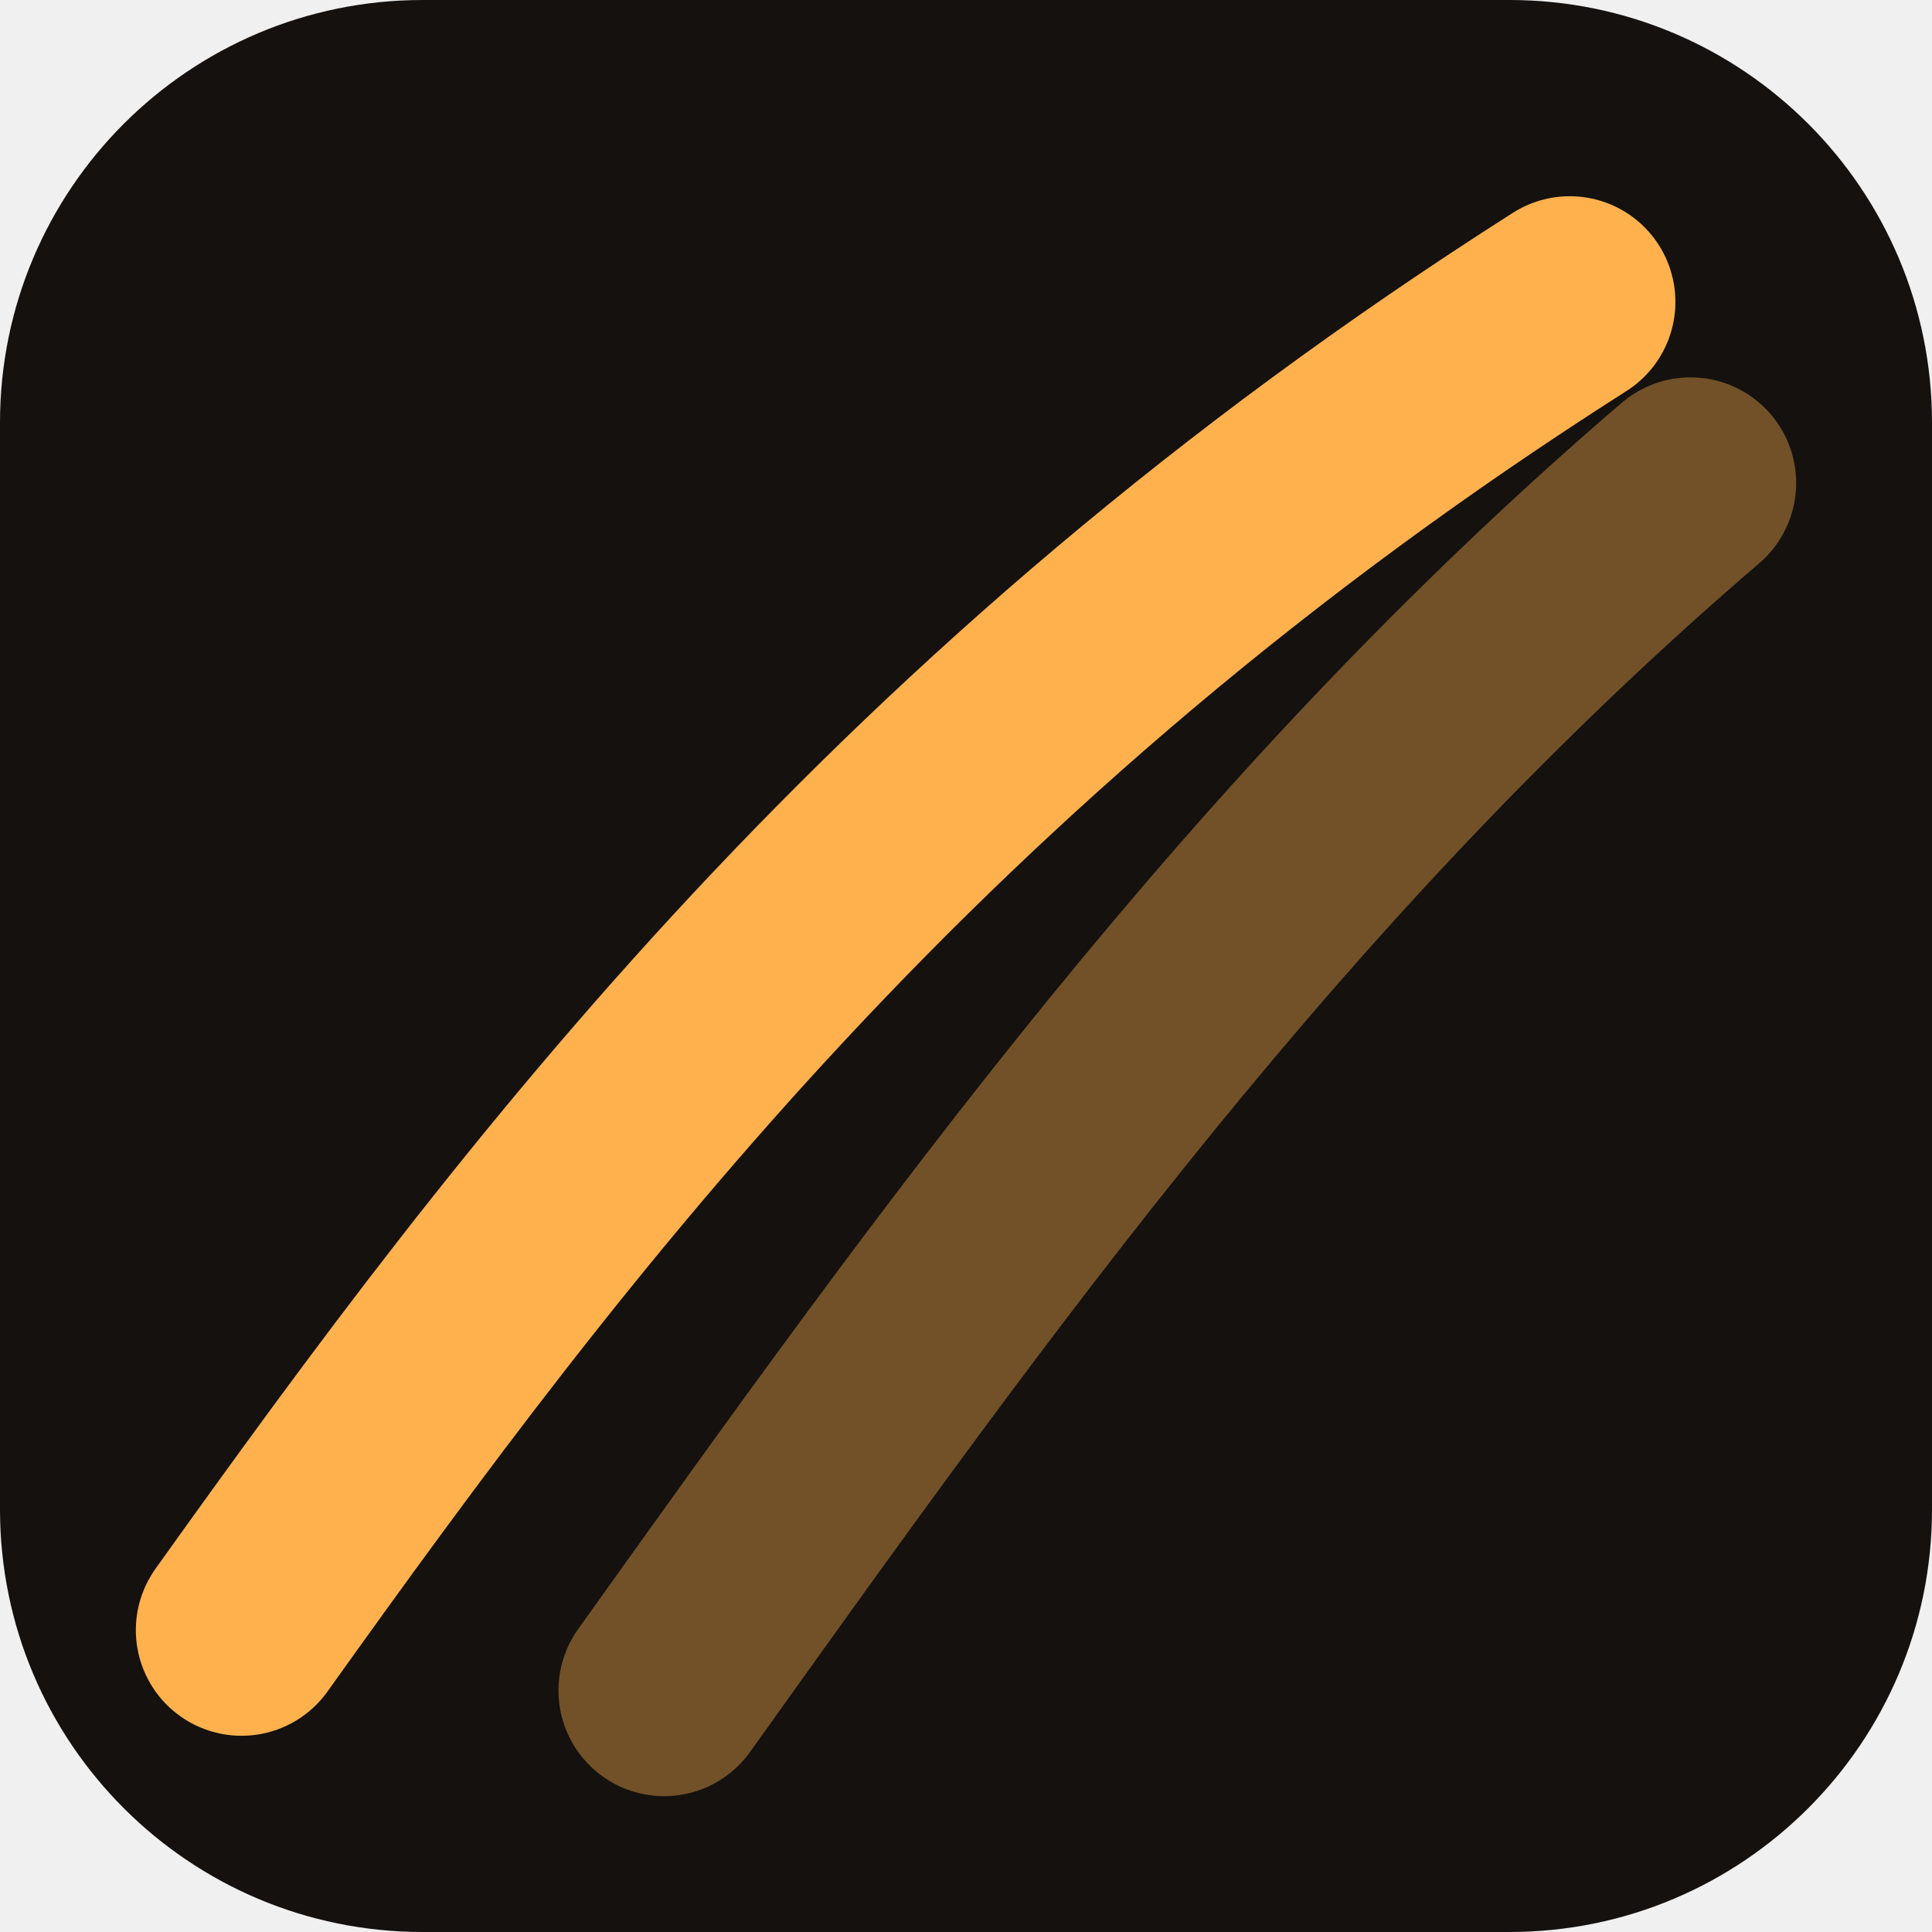
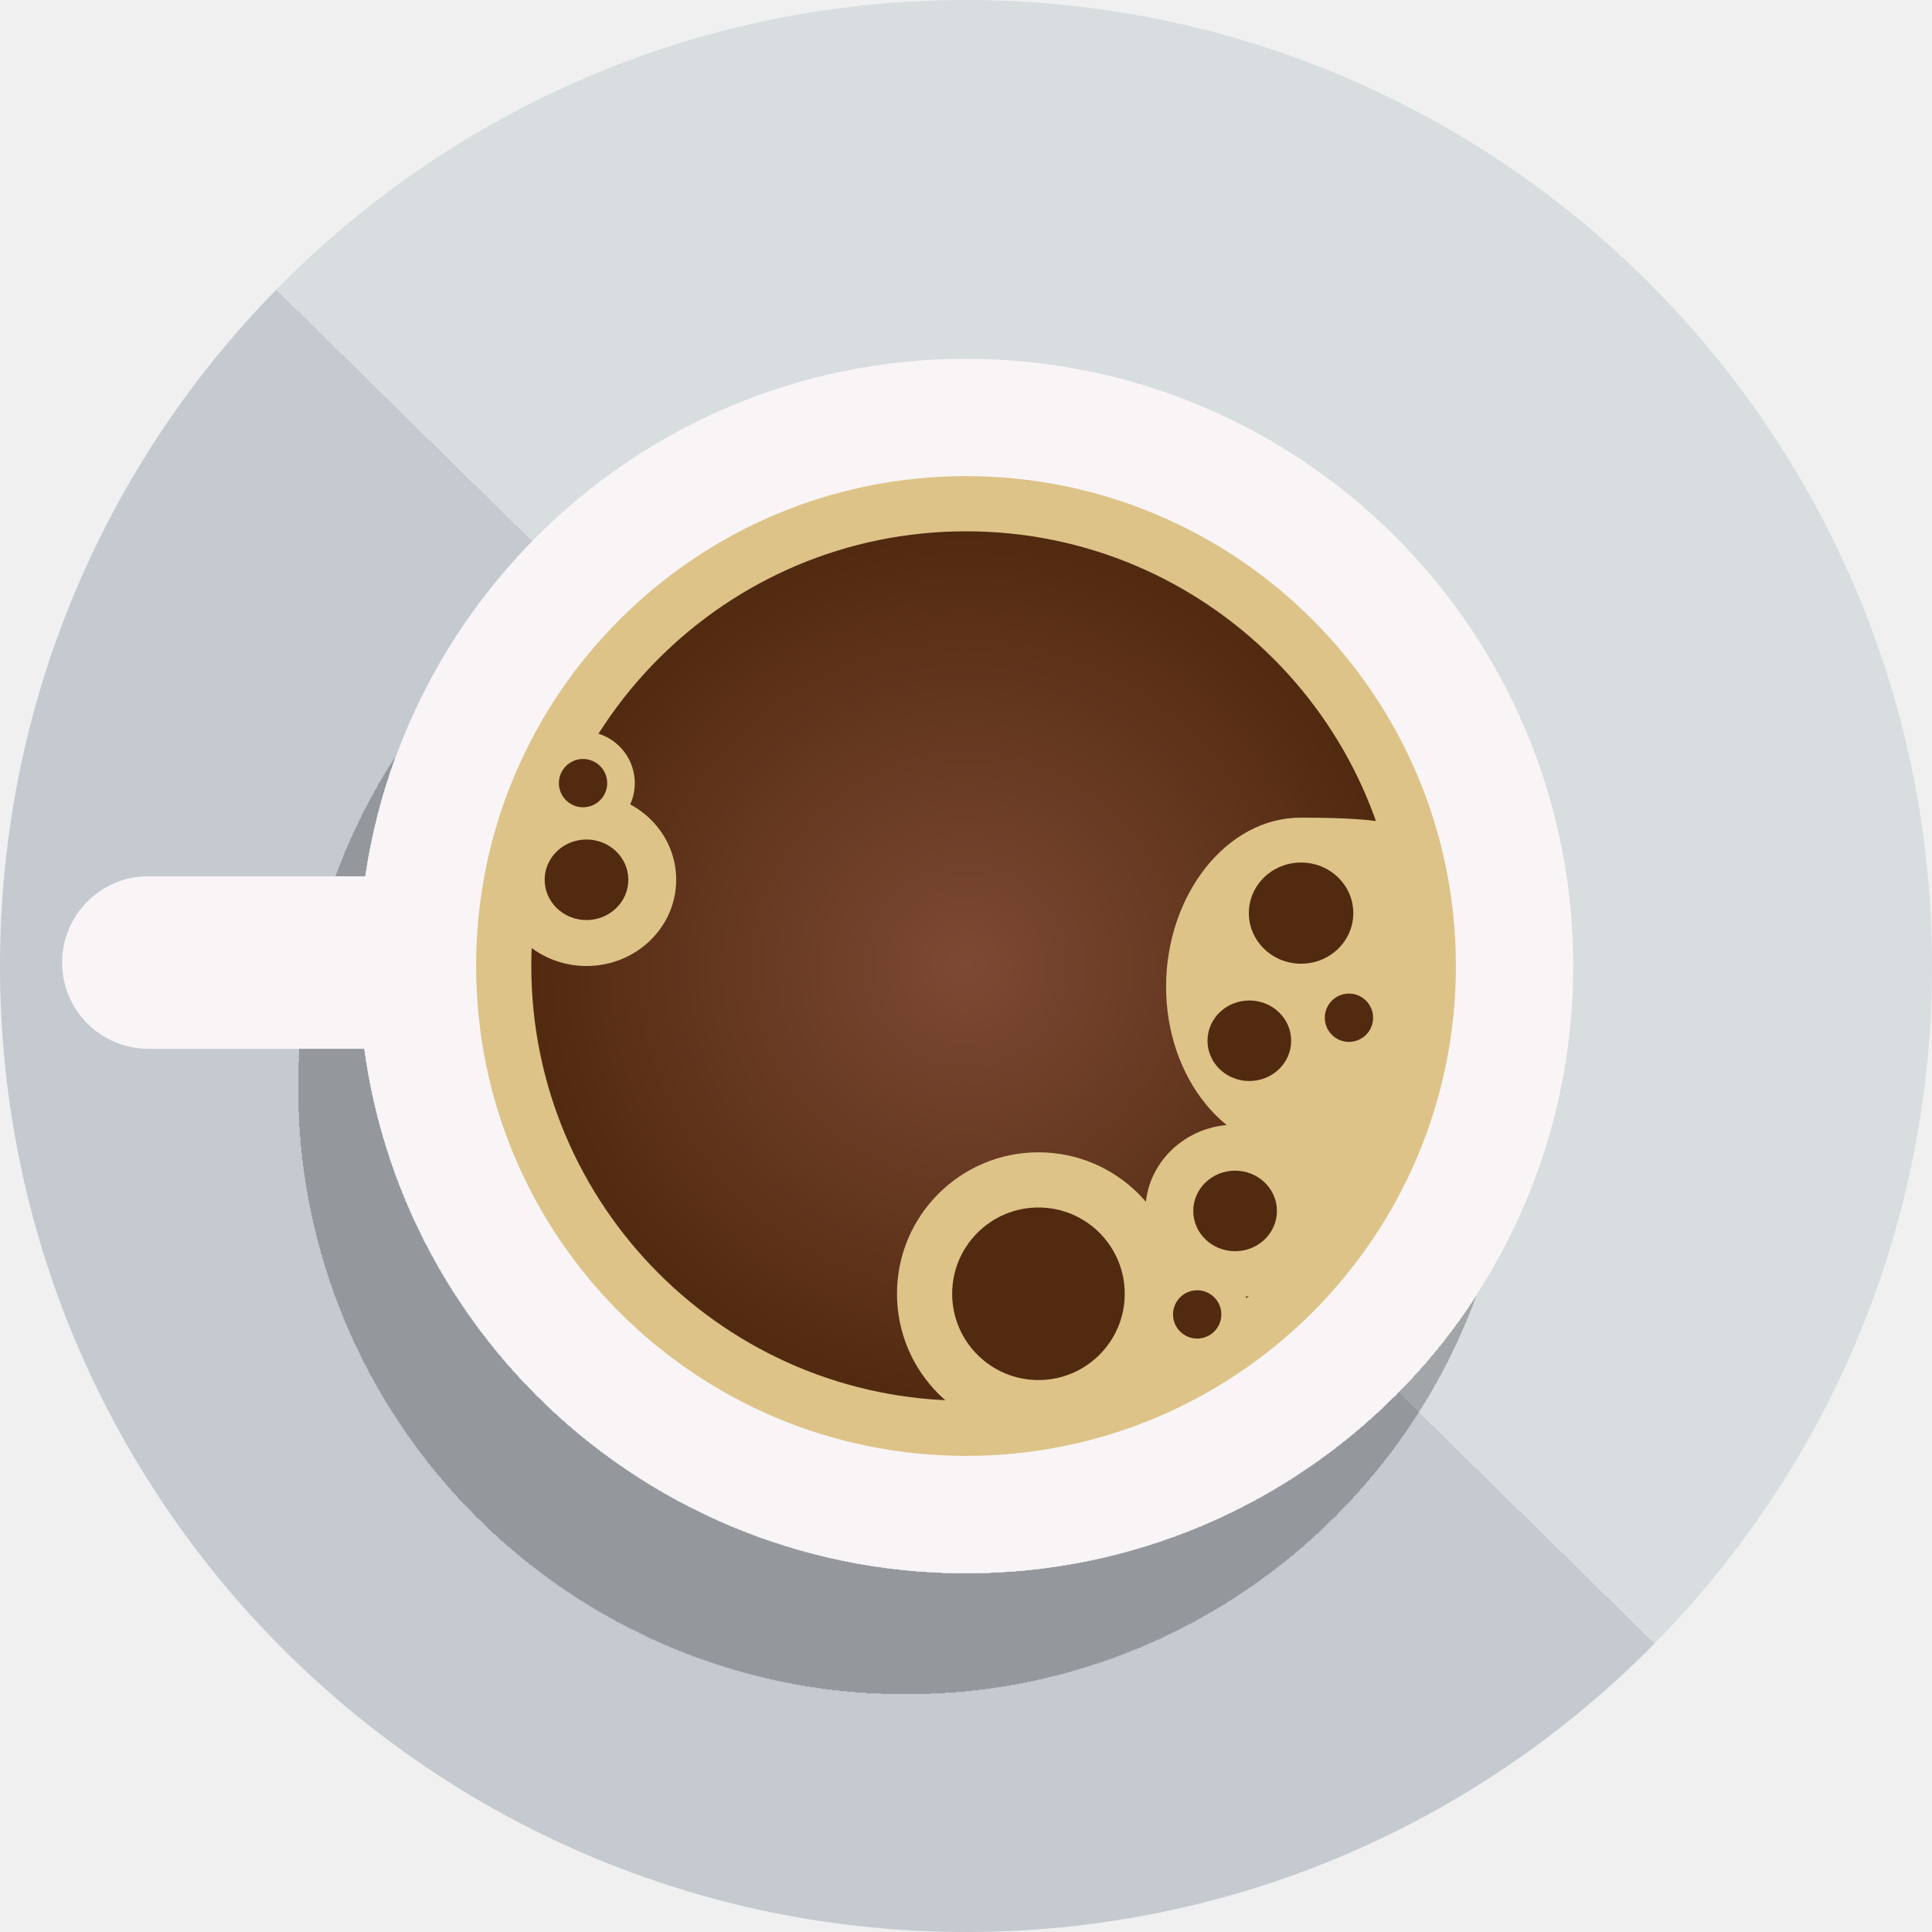
- <svg xmlns="http://www.w3.org/2000/svg" viewBox="0 0 32 32">
-   <rect width="32" height="32" rx="7" fill="#14110f" />
-   <path d="M4 27 C 9 20 15 12 26 5" stroke="#ffb14d" stroke-width="3.5" stroke-linecap="round" fill="none" />
-   <path d="M11 28 C 16 21 21 14 28 8" stroke="#ffb14d" stroke-width="3.5" stroke-linecap="round" fill="none" opacity=".4" />
+ <svg xmlns="http://www.w3.org/2000/svg" width="32" height="32" viewBox="0 0 32 32" fill="none">
+   <g clip-path="url(#clip0_137_6842)">
+     <circle cx="16" cy="16" r="16" fill="url(#paint0_linear_137_6842)" />
+     <g filter="url(#filter0_d_137_6842)">
+       <circle cx="16" cy="16" r="10.057" fill="#F9F5F6" />
+     </g>
+     <circle cx="16" cy="16" r="8.114" fill="#DDC388" />
+     <circle cx="16" cy="16" r="7.2" fill="url(#paint1_radial_137_6842)" />
+     <ellipse cx="20.457" cy="20.057" rx="1.486" ry="1.429" fill="#DDC388" />
+     <ellipse cx="20.457" cy="20.057" rx="0.693" ry="0.667" fill="#522A10" />
+     <path d="M23.771 16.343C23.771 17.858 22.774 19.086 21.543 19.086C20.312 19.086 19.314 17.858 19.314 16.343C19.314 14.828 20.312 13.543 21.543 13.543C24.4 13.543 23.771 14 23.771 16.343Z" fill="#DDC388" />
+     <ellipse cx="20.693" cy="17.238" rx="0.693" ry="0.667" fill="#522A10" />
+     <ellipse cx="21.55" cy="15.124" rx="0.865" ry="0.838" fill="#522A10" />
+     <circle cx="22.343" cy="16.857" r="0.857" fill="#DDC388" />
+     <circle cx="22.343" cy="16.857" r="0.4" fill="#522A10" />
+     <ellipse cx="9.714" cy="14.571" rx="1.486" ry="1.429" fill="#DDC388" />
+     <ellipse cx="9.714" cy="14.572" rx="0.693" ry="0.667" fill="#522A10" />
+     <circle cx="17.2" cy="21.429" r="2.343" fill="#DDC388" />
+     <circle cx="17.2" cy="21.429" r="1.429" fill="#522A10" />
+     <circle cx="9.657" cy="12.971" r="0.857" fill="#DDC388" />
+     <circle cx="9.657" cy="12.971" r="0.4" fill="#522A10" />
+     <circle cx="19.829" cy="21.771" r="0.857" fill="#DDC388" />
+     <circle cx="19.829" cy="21.771" r="0.4" fill="#522A10" />
+     <rect x="21.486" y="18.171" width="1.371" height="1.943" fill="#DDC388" />
+     <path d="M1.029 15.943C1.029 15.154 1.668 14.514 2.457 14.514H6.057V17.371H2.457C1.668 17.371 1.029 16.732 1.029 15.943V15.943Z" fill="#F9F5F6" />
+   </g>
+   <defs>
+     <filter id="filter0_d_137_6842" x="4.943" y="5.943" width="21.114" height="22.114" filterUnits="userSpaceOnUse" color-interpolation-filters="sRGB">
+       <feFlood flood-opacity="0" result="BackgroundImageFix" />
+       <feColorMatrix in="SourceAlpha" type="matrix" values="0 0 0 0 0 0 0 0 0 0 0 0 0 0 0 0 0 0 127 0" result="hardAlpha" />
+       <feOffset dx="-1" dy="2" />
+       <feComposite in2="hardAlpha" operator="out" />
+       <feColorMatrix type="matrix" values="0 0 0 0 0 0 0 0 0 0 0 0 0 0 0 0 0 0 0.25 0" />
+       <feBlend mode="normal" in2="BackgroundImageFix" result="effect1_dropShadow_137_6842" />
+       <feBlend mode="normal" in="SourceGraphic" in2="effect1_dropShadow_137_6842" result="shape" />
+     </filter>
+     <linearGradient id="paint0_linear_137_6842" x1="26.686" y1="4.4" x2="4.571" y2="26.914" gradientUnits="userSpaceOnUse">
+       <stop offset="0.5" stop-color="#D8DDE0" />
+       <stop offset="0.5" stop-color="#C5CAD0" />
+     </linearGradient>
+     <radialGradient id="paint1_radial_137_6842" cx="0" cy="0" r="1" gradientUnits="userSpaceOnUse" gradientTransform="translate(16 16) rotate(90) scale(7.2)">
+       <stop stop-color="#7D4934" />
+       <stop offset="1" stop-color="#522A10" />
+     </radialGradient>
+     <clipPath id="clip0_137_6842">
+       <rect width="32" height="32" fill="white" />
+     </clipPath>
+   </defs>
</svg>
